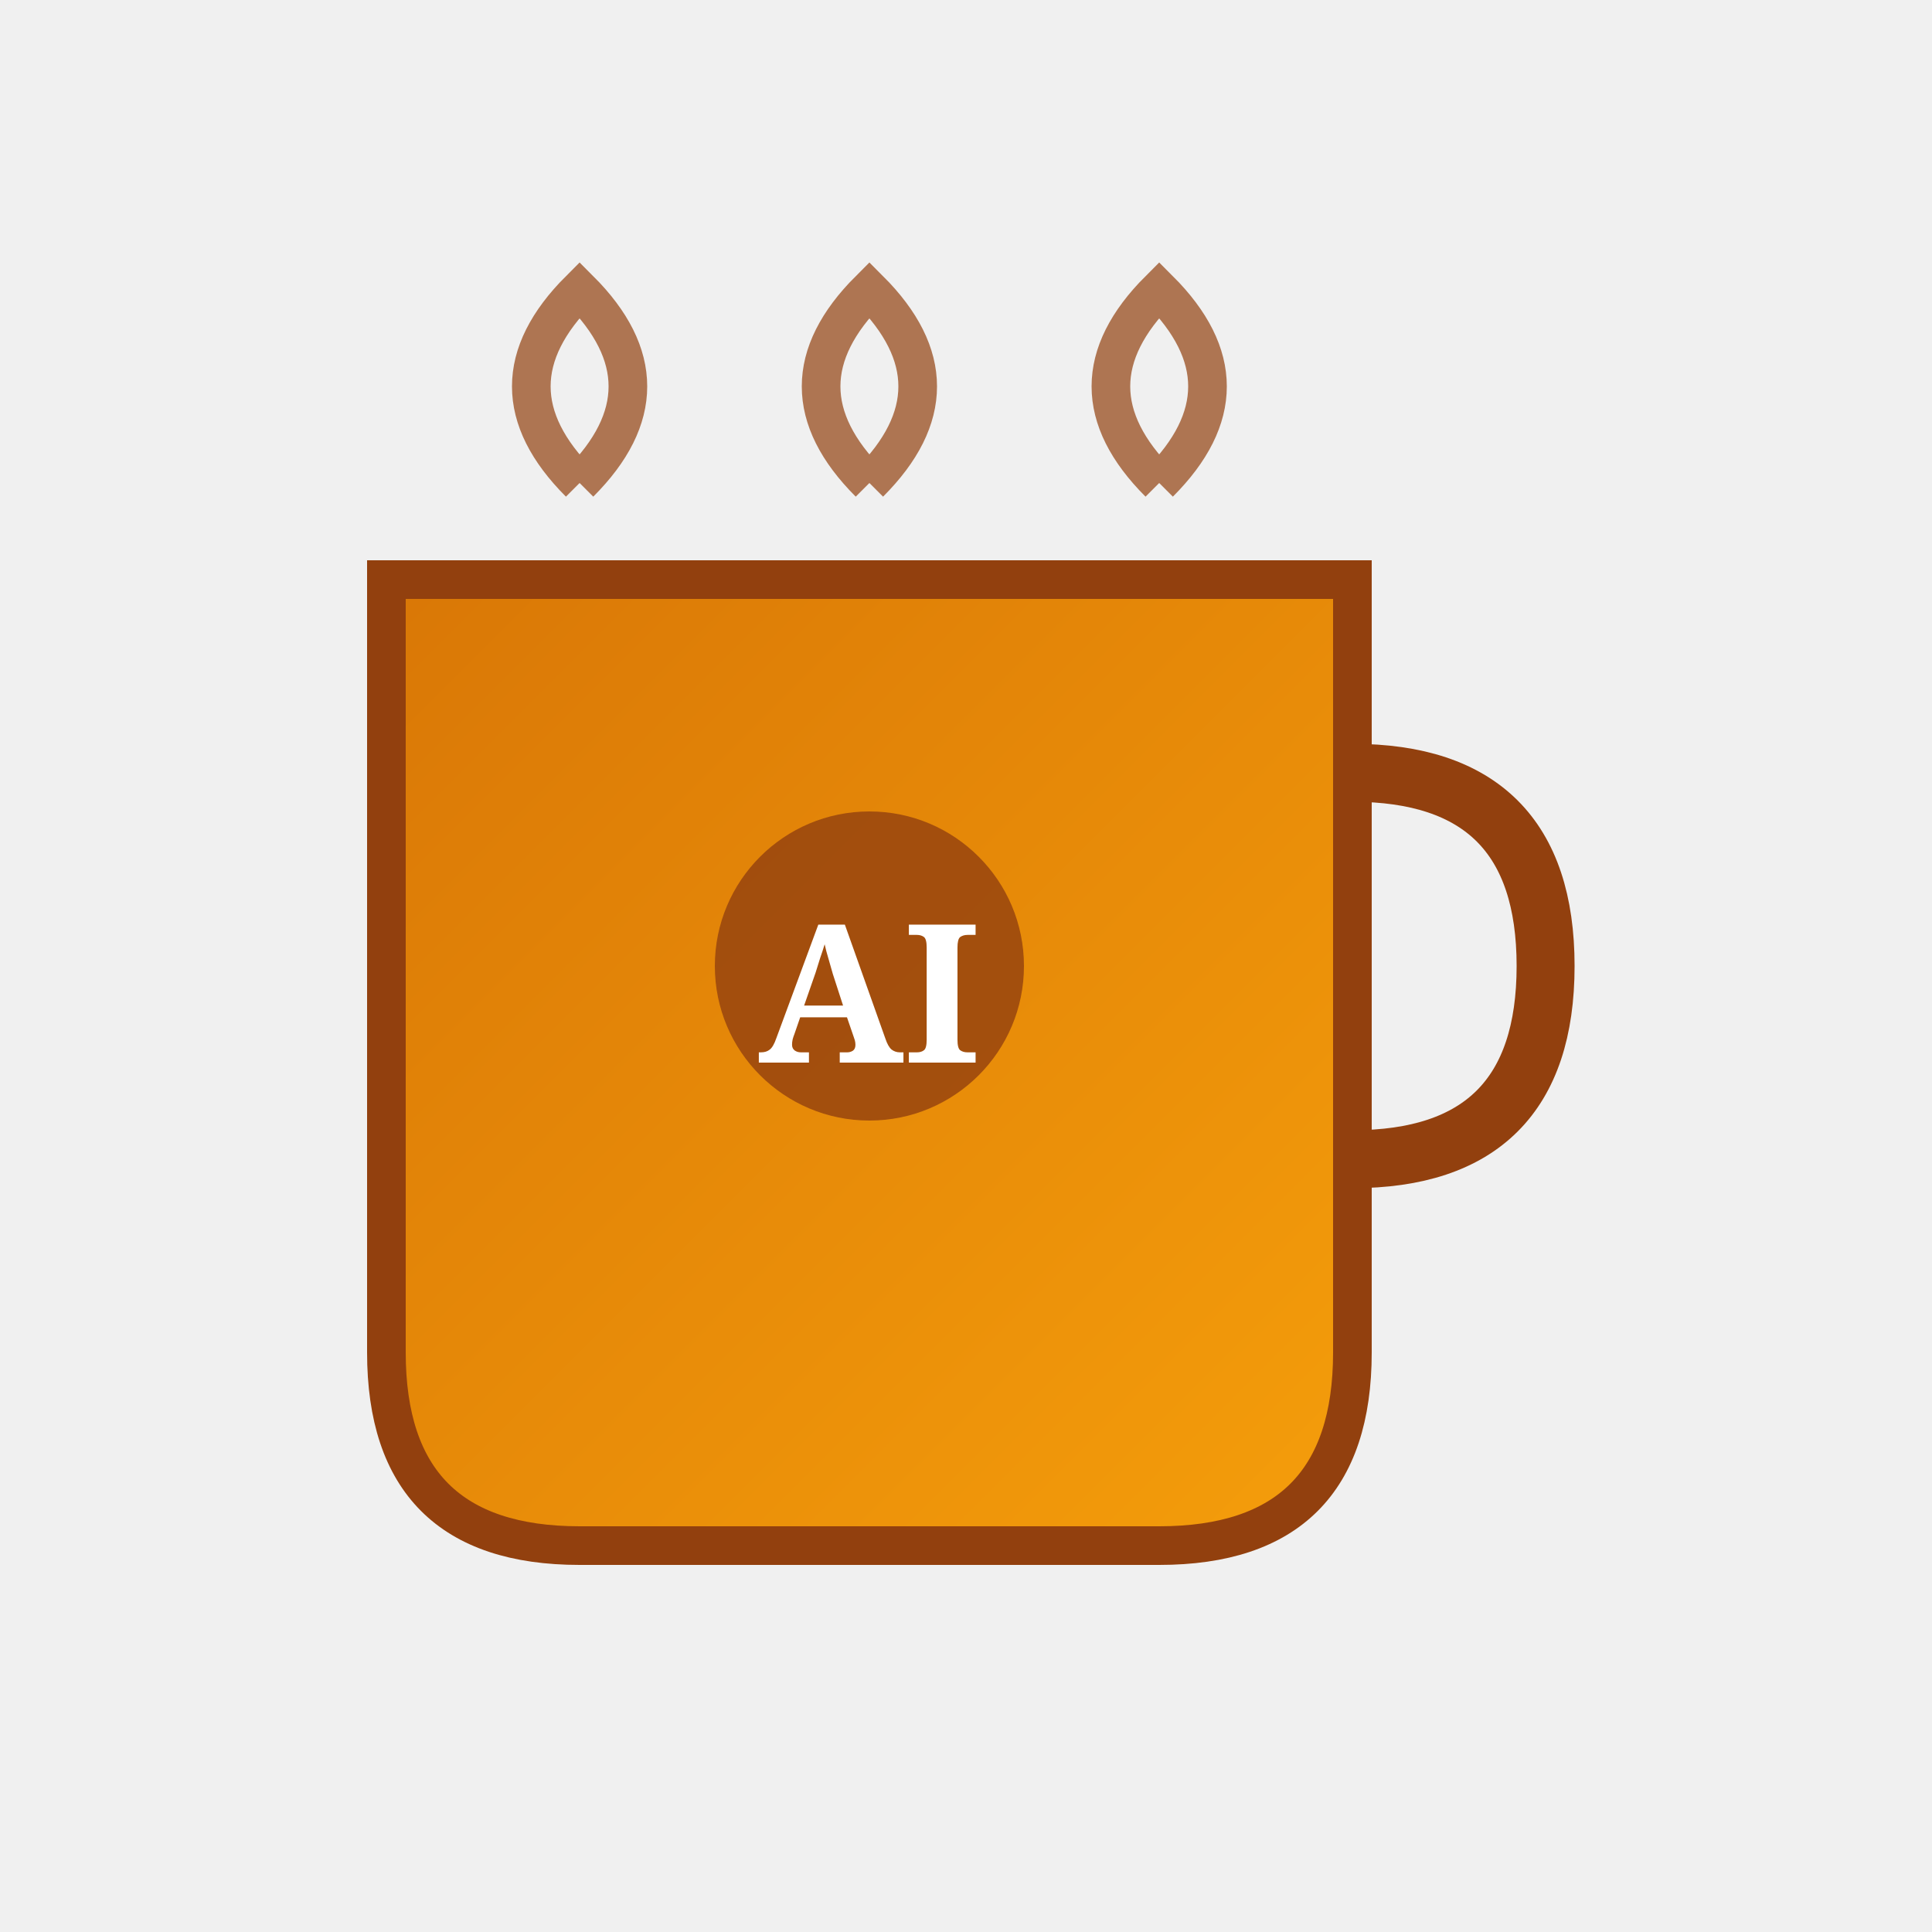
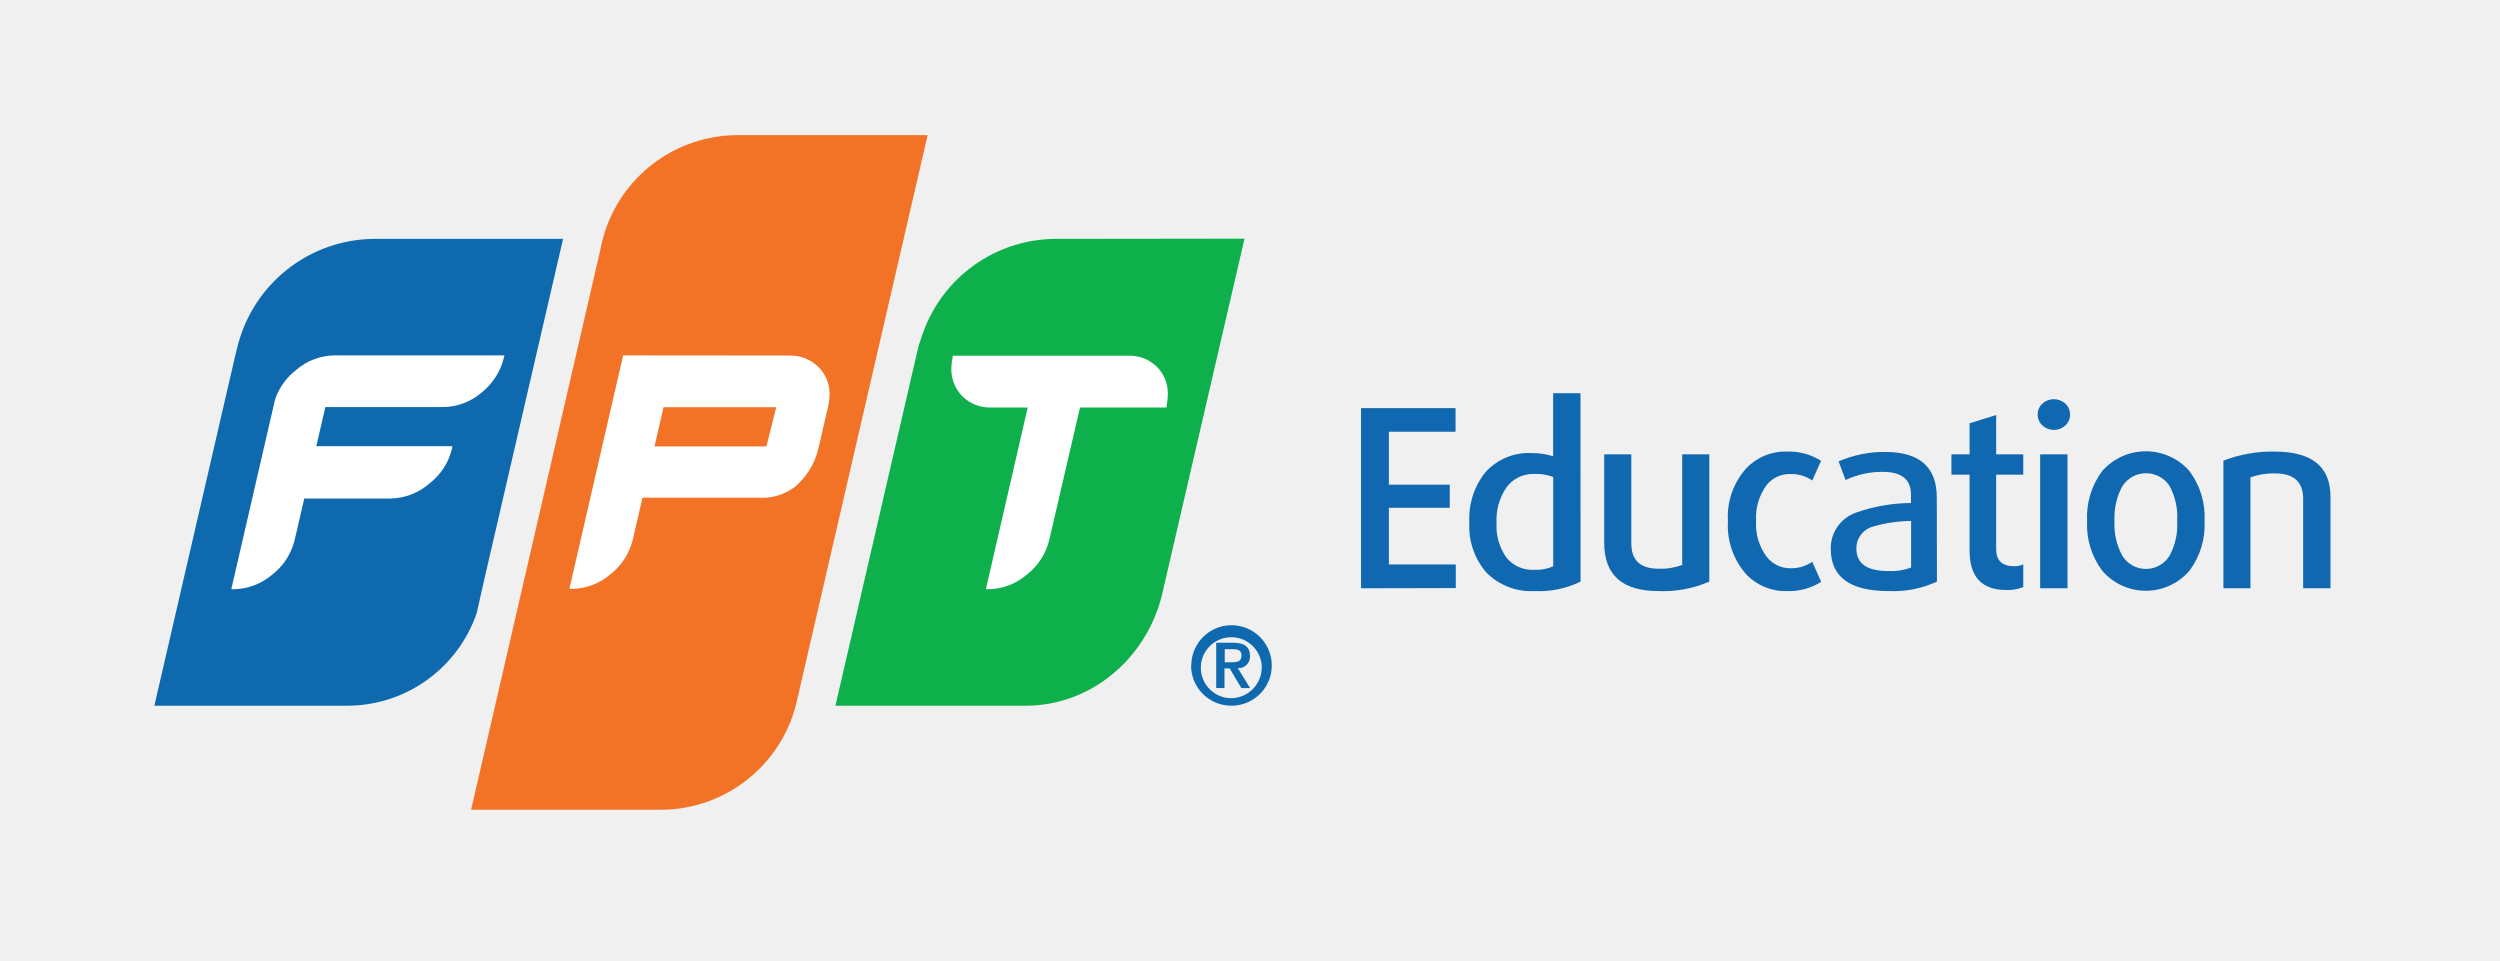
- <svg xmlns="http://www.w3.org/2000/svg" viewBox="0 0 100 100">
+ <svg xmlns="http://www.w3.org/2000/svg" id="Layer_1" data-name="Layer 1" viewBox="0 0 333 128">
  <defs>
-     <linearGradient id="logoGradient" x1="0%" y1="0%" x2="100%" y2="100%">
-       <stop offset="0%" style="stop-color:#D97706;stop-opacity:1" />
-       <stop offset="100%" style="stop-color:#F59E0B;stop-opacity:1" />
-     </linearGradient>
+     <style>.cls-1{fill:#0db04b;}.cls-2{fill:#f27226;}.cls-3{fill:#0e69af;}.cls-4{fill:#fff;}.cls-5{fill:#1068b0;}</style>
  </defs>
-   <path d="M20 30 L20 70 Q20 80 30 80 L60 80 Q70 80 70 70 L70 30 Z" fill="url(#logoGradient)" stroke="#92400E" stroke-width="2" />
-   <path d="M30 25 Q35 20 30 15 Q25 20 30 25" fill="none" stroke="#92400E" stroke-width="2" opacity="0.7" />
-   <path d="M45 25 Q50 20 45 15 Q40 20 45 25" fill="none" stroke="#92400E" stroke-width="2" opacity="0.7" />
-   <path d="M60 25 Q65 20 60 15 Q55 20 60 25" fill="none" stroke="#92400E" stroke-width="2" opacity="0.7" />
-   <path d="M70 40 Q80 40 80 50 Q80 60 70 60" fill="none" stroke="#92400E" stroke-width="3" />
-   <circle cx="45" cy="50" r="8" fill="#92400E" opacity="0.8" />
-   <text x="45" y="55" text-anchor="middle" font-family="serif" font-size="10" fill="white" font-weight="bold">AI</text>
+   <path class="cls-1" d="M140.4,31.82a18.84,18.84,0,0,0-17.46,12.53c-.15.37-.63,1.91-.63,1.91L111.28,94h25.34c8.7,0,16.07-6.28,18.15-14.74h0l11-47.47Z" />
+   <path class="cls-2" d="M98.22,18A18.61,18.61,0,0,0,80.36,31.58c-.17.59-.3,1.19-.42,1.79L62.75,107.86H88.06a18.62,18.62,0,0,0,18-14.13h0L123.56,18Z" />
+   <path class="cls-3" d="M49.68,31.82A18.9,18.9,0,0,0,31.92,45.15l-.16.52-.42,1.67L20.56,94H46.5a18.25,18.25,0,0,0,17-12.35l1-4.44L75,31.82Z" />
+   <path class="cls-4" d="M44.94,47.34v0h-.39a7.88,7.88,0,0,0-5.08,1.92,8.37,8.37,0,0,0-2.83,3.94h0L30.81,78.48h.33a8,8,0,0,0,5.12-1.94,8.27,8.27,0,0,0,3-4.66l1.27-5.48H52.08a8.06,8.06,0,0,0,5.12-2,8.19,8.19,0,0,0,3-4.64l.07-.33H42.13l1.21-5.21,15.7,0a7.94,7.94,0,0,0,5.07-1.9,8.5,8.5,0,0,0,3-4.65l.08-.33Z" />
+   <path class="cls-4" d="M109,48.87a5.26,5.26,0,0,0-3.87-1.51L83,47.34l-7.16,31.1h0v0h.33a8,8,0,0,0,5.13-1.94,8.33,8.33,0,0,0,3-4.66l1.28-5.55,15.34,0a7.28,7.28,0,0,0,5-1.47A9.59,9.59,0,0,0,109,59.79L110.34,54a6.57,6.57,0,0,0,.16-1.42A5,5,0,0,0,109,48.87Zm-6.91,10.59H87.18l1.21-5.22,15,0Z" />
+   <path class="cls-4" d="M154.13,48.89a5.15,5.15,0,0,0-3.86-1.51H126.89l0,.22a7.65,7.65,0,0,0-.17,1.37,5.12,5.12,0,0,0,1.45,3.8A5.19,5.19,0,0,0,132,54.28h4.89l-5.57,24.2h.33a7.93,7.93,0,0,0,5.12-1.94,8.27,8.27,0,0,0,3-4.66l4.09-17.6h11.53l0-.22a7.53,7.53,0,0,0,.16-1.42A5,5,0,0,0,154.13,48.89Z" />
+   <path class="cls-3" d="M158.68,88.67A5.36,5.36,0,1,1,164,94a5.36,5.36,0,0,1-5.35-5.36m9.41,0A4.06,4.06,0,1,0,164,93a4.11,4.11,0,0,0,4.06-4.32M162,85.61h2.26c1.45,0,2.24.51,2.24,1.78A1.53,1.53,0,0,1,164.88,89l1.63,2.65h-1.16l-1.56-2.62h-.69v2.62H162Zm1.13,2.6h1c.66,0,1.24-.1,1.24-.9s-.65-.84-1.23-.84h-1Z" />
+   <path class="cls-5" d="M181.29,78.36v-24h12.59v3.15H185v7.05h8.11v3.08H185v7.55h8.91v3.14Z" />
+   <path class="cls-5" d="M210.53,77.47a12.56,12.56,0,0,1-6.12,1.26A8.37,8.37,0,0,1,198,76.28a9.36,9.36,0,0,1-2.28-6.69,9.82,9.82,0,0,1,2.12-6.66A7.71,7.71,0,0,1,204,60.35a9,9,0,0,1,2.88.43V52.37h3.64Zm-3.64-13.94a6.54,6.54,0,0,0-2.55-.4A4.41,4.41,0,0,0,200.6,65a7.71,7.71,0,0,0-1.26,4.64,7.31,7.31,0,0,0,1.29,4.6,4.44,4.44,0,0,0,3.71,1.66,5.54,5.54,0,0,0,2.55-.47Z" />
+   <path class="cls-5" d="M227.68,77.47a15.32,15.32,0,0,1-6.79,1.26q-7.21,0-7.21-6.43V60.52h3.61V72.37q0,3.38,3.6,3.38a8.12,8.12,0,0,0,3.18-.5V60.52h3.61Z" />
+   <path class="cls-5" d="M242.58,77.5A8,8,0,0,1,238,78.73a7.13,7.13,0,0,1-5.39-2.22,9.78,9.78,0,0,1-2.45-7.09,9.66,9.66,0,0,1,2.45-7.05A7.13,7.13,0,0,1,238,60.15a8,8,0,0,1,4.57,1.23L241.39,64a4.87,4.87,0,0,0-2.91-.86,3.92,3.92,0,0,0-3.18,1.49,7.31,7.31,0,0,0-1.39,4.77,7.2,7.2,0,0,0,1.42,4.77,3.94,3.94,0,0,0,3.15,1.52,4.87,4.87,0,0,0,2.91-.86Z" />
+   <path class="cls-5" d="M258,77.47a13.72,13.72,0,0,1-6.43,1.26q-7.71,0-7.71-5.6a5,5,0,0,1,3.31-4.83A22.38,22.38,0,0,1,254.54,67V65.85q0-3-3.78-3a11.38,11.38,0,0,0-4.93,1.09l-.93-2.48a15.2,15.2,0,0,1,6.22-1.26q6.86,0,6.86,6.06Zm-3.44-8.08a18.72,18.72,0,0,0-5,.73,3,3,0,0,0-2.29,2.94c0,2,1.4,3,4.21,3a7.71,7.71,0,0,0,3.08-.46Z" />
+   <path class="cls-5" d="M269.5,78.2a5.48,5.48,0,0,1-2.25.39q-4.9,0-4.9-5.23V63.23h-2.42V60.52h2.42V56.38l3.54-1.1v5.24h3.61v2.71h-3.61v9.93c0,1.51.8,2.26,2.39,2.26a2.92,2.92,0,0,0,1.22-.24Z" />
+   <path class="cls-5" d="M275.1,56.67a2.24,2.24,0,0,1-3.05,0,1.91,1.91,0,0,1-.63-1.45,1.93,1.93,0,0,1,.63-1.46,2.27,2.27,0,0,1,3.05,0,1.93,1.93,0,0,1,.63,1.46A1.91,1.91,0,0,1,275.1,56.67Zm-3.35,21.69V60.52h3.64V78.36Z" />
+   <path class="cls-5" d="M291.65,76A7.65,7.65,0,0,1,280,76a10.22,10.22,0,0,1-2-6.62,10.25,10.25,0,0,1,2-6.62,7.73,7.73,0,0,1,11.65,0,10.25,10.25,0,0,1,2,6.62A10.22,10.22,0,0,1,291.65,76ZM289,64.75a3.74,3.74,0,0,0-6.29,0,8.66,8.66,0,0,0-1.06,4.64A8.63,8.63,0,0,0,282.68,74,3.69,3.69,0,0,0,289,74,8.63,8.63,0,0,0,290,69.39,8.66,8.66,0,0,0,289,64.75Z" />
+   <path class="cls-5" d="M306.78,78.36V66.44c0-2.25-1.24-3.38-3.74-3.38a8.79,8.79,0,0,0-3.28.53V78.36h-3.6v-17A17.9,17.9,0,0,1,303,60.15q7.41,0,7.42,6V78.36Z" />
</svg>
